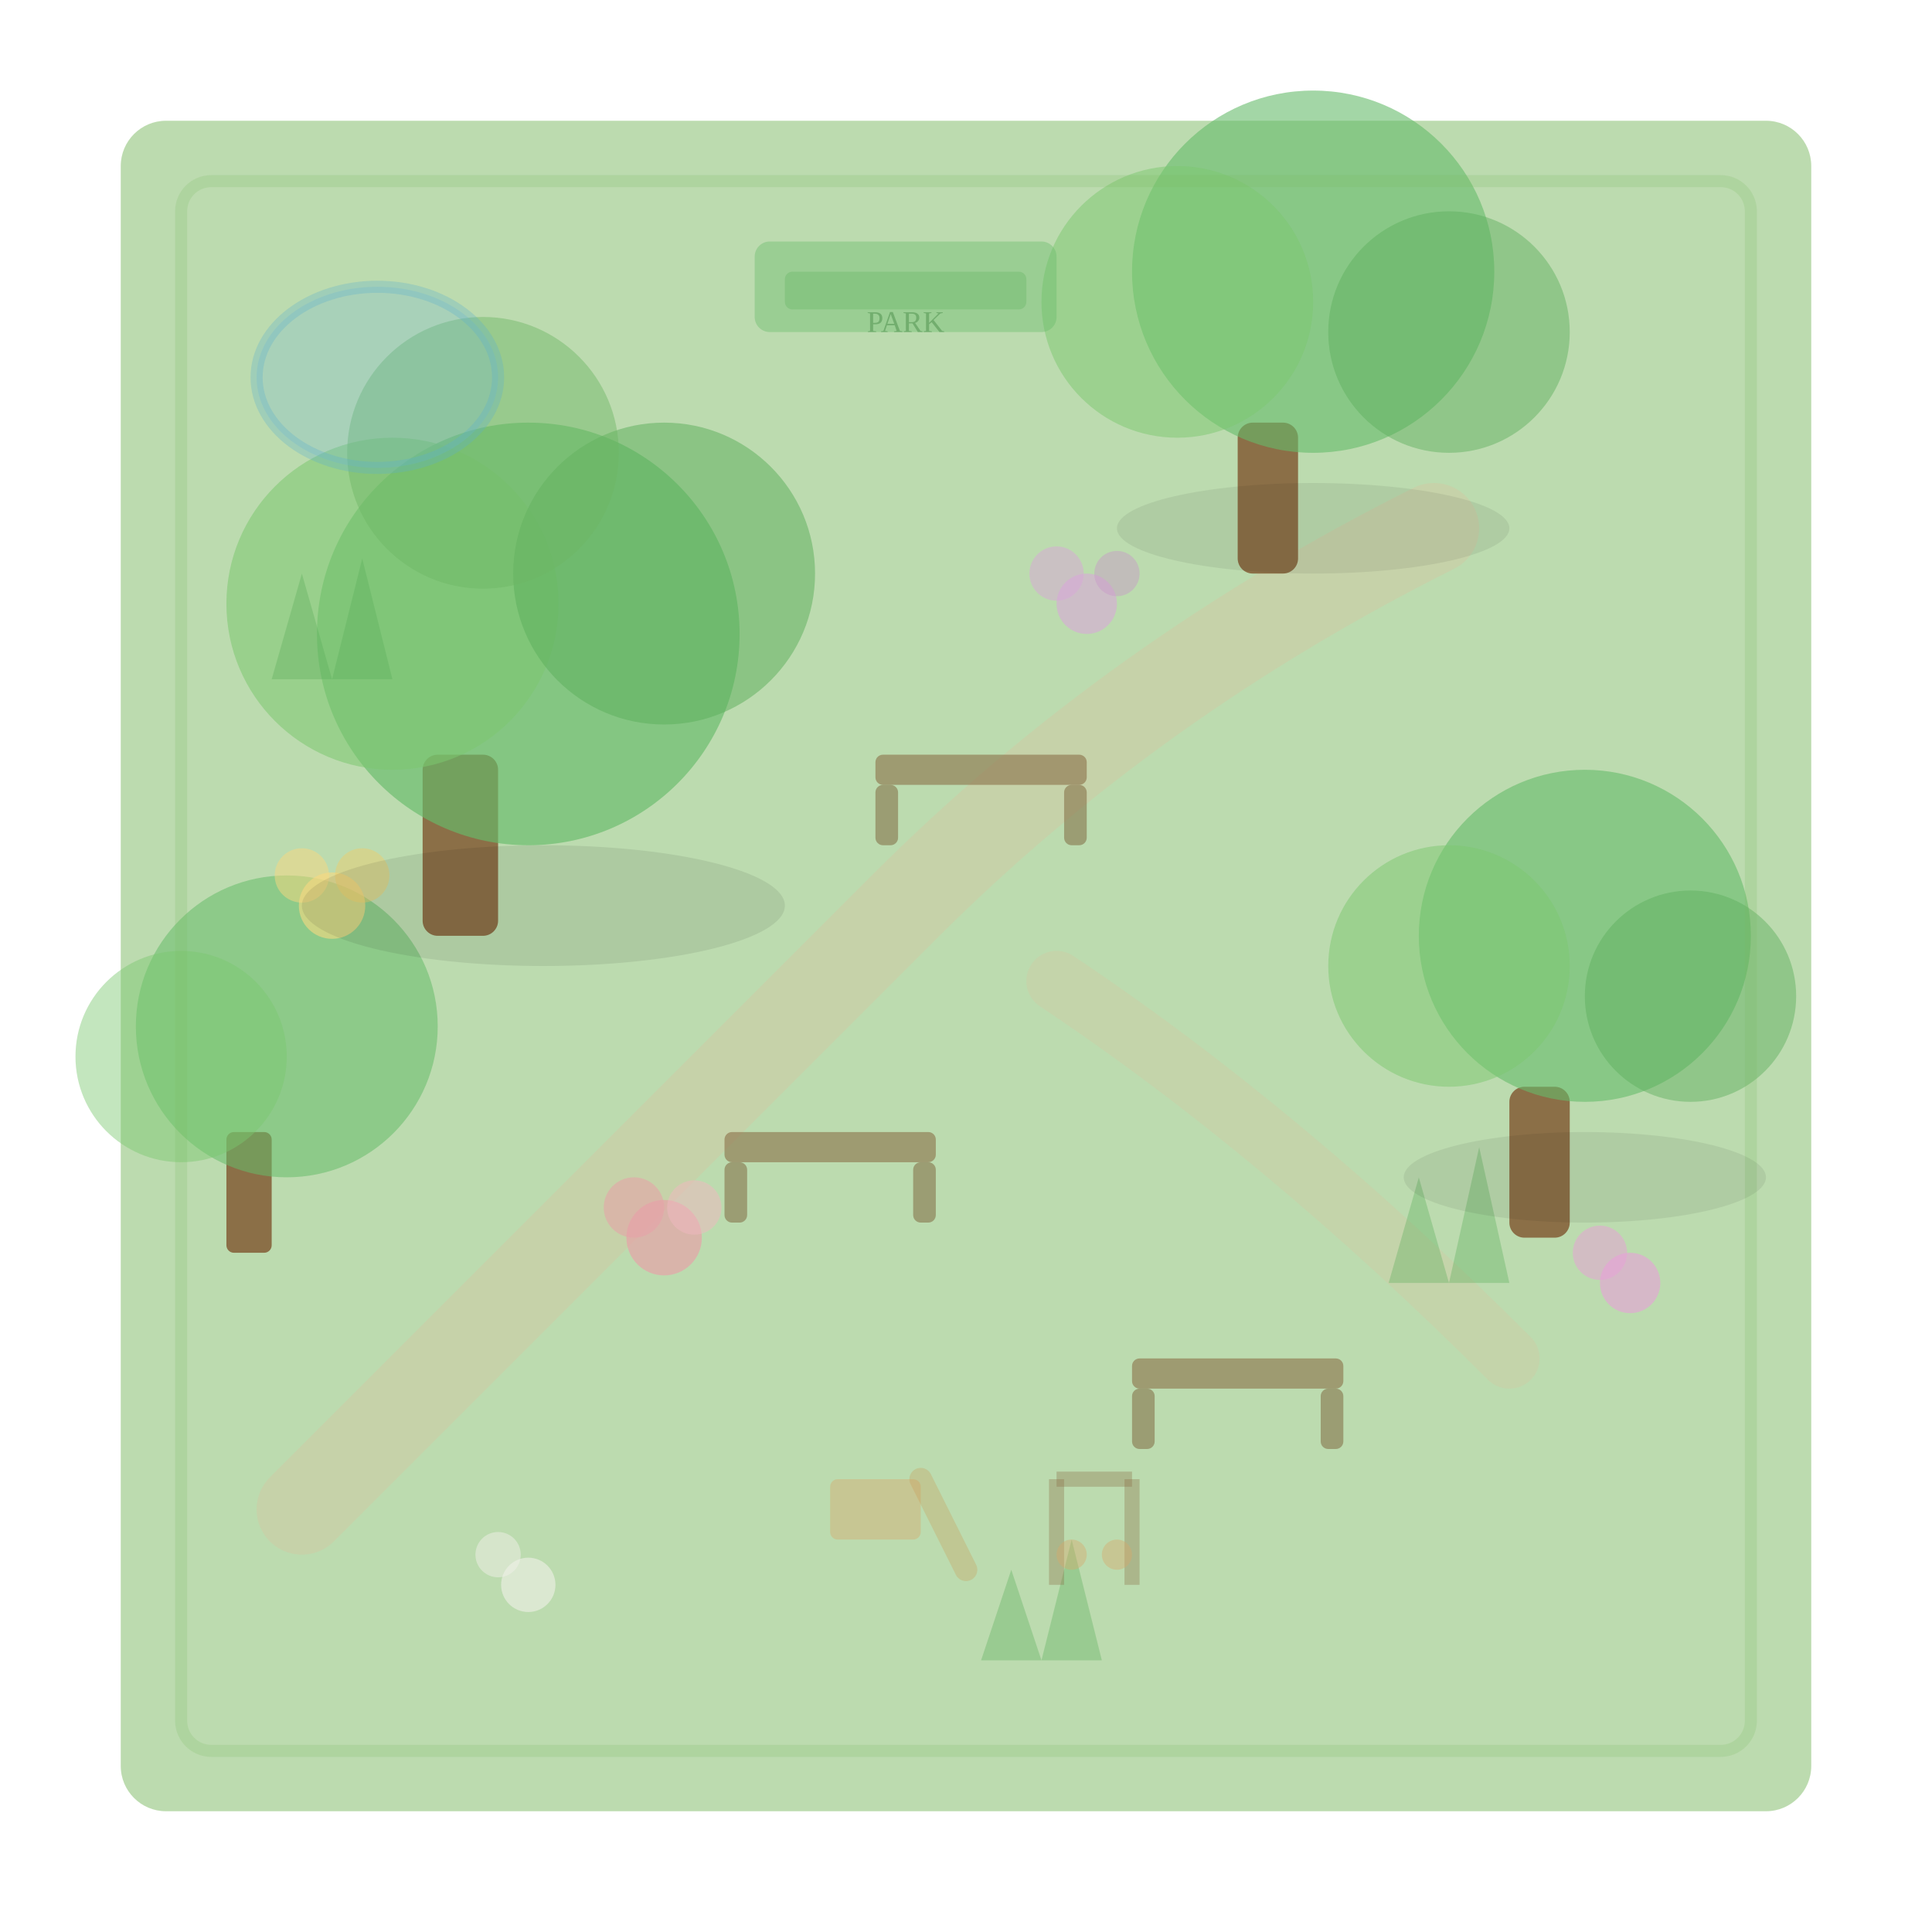
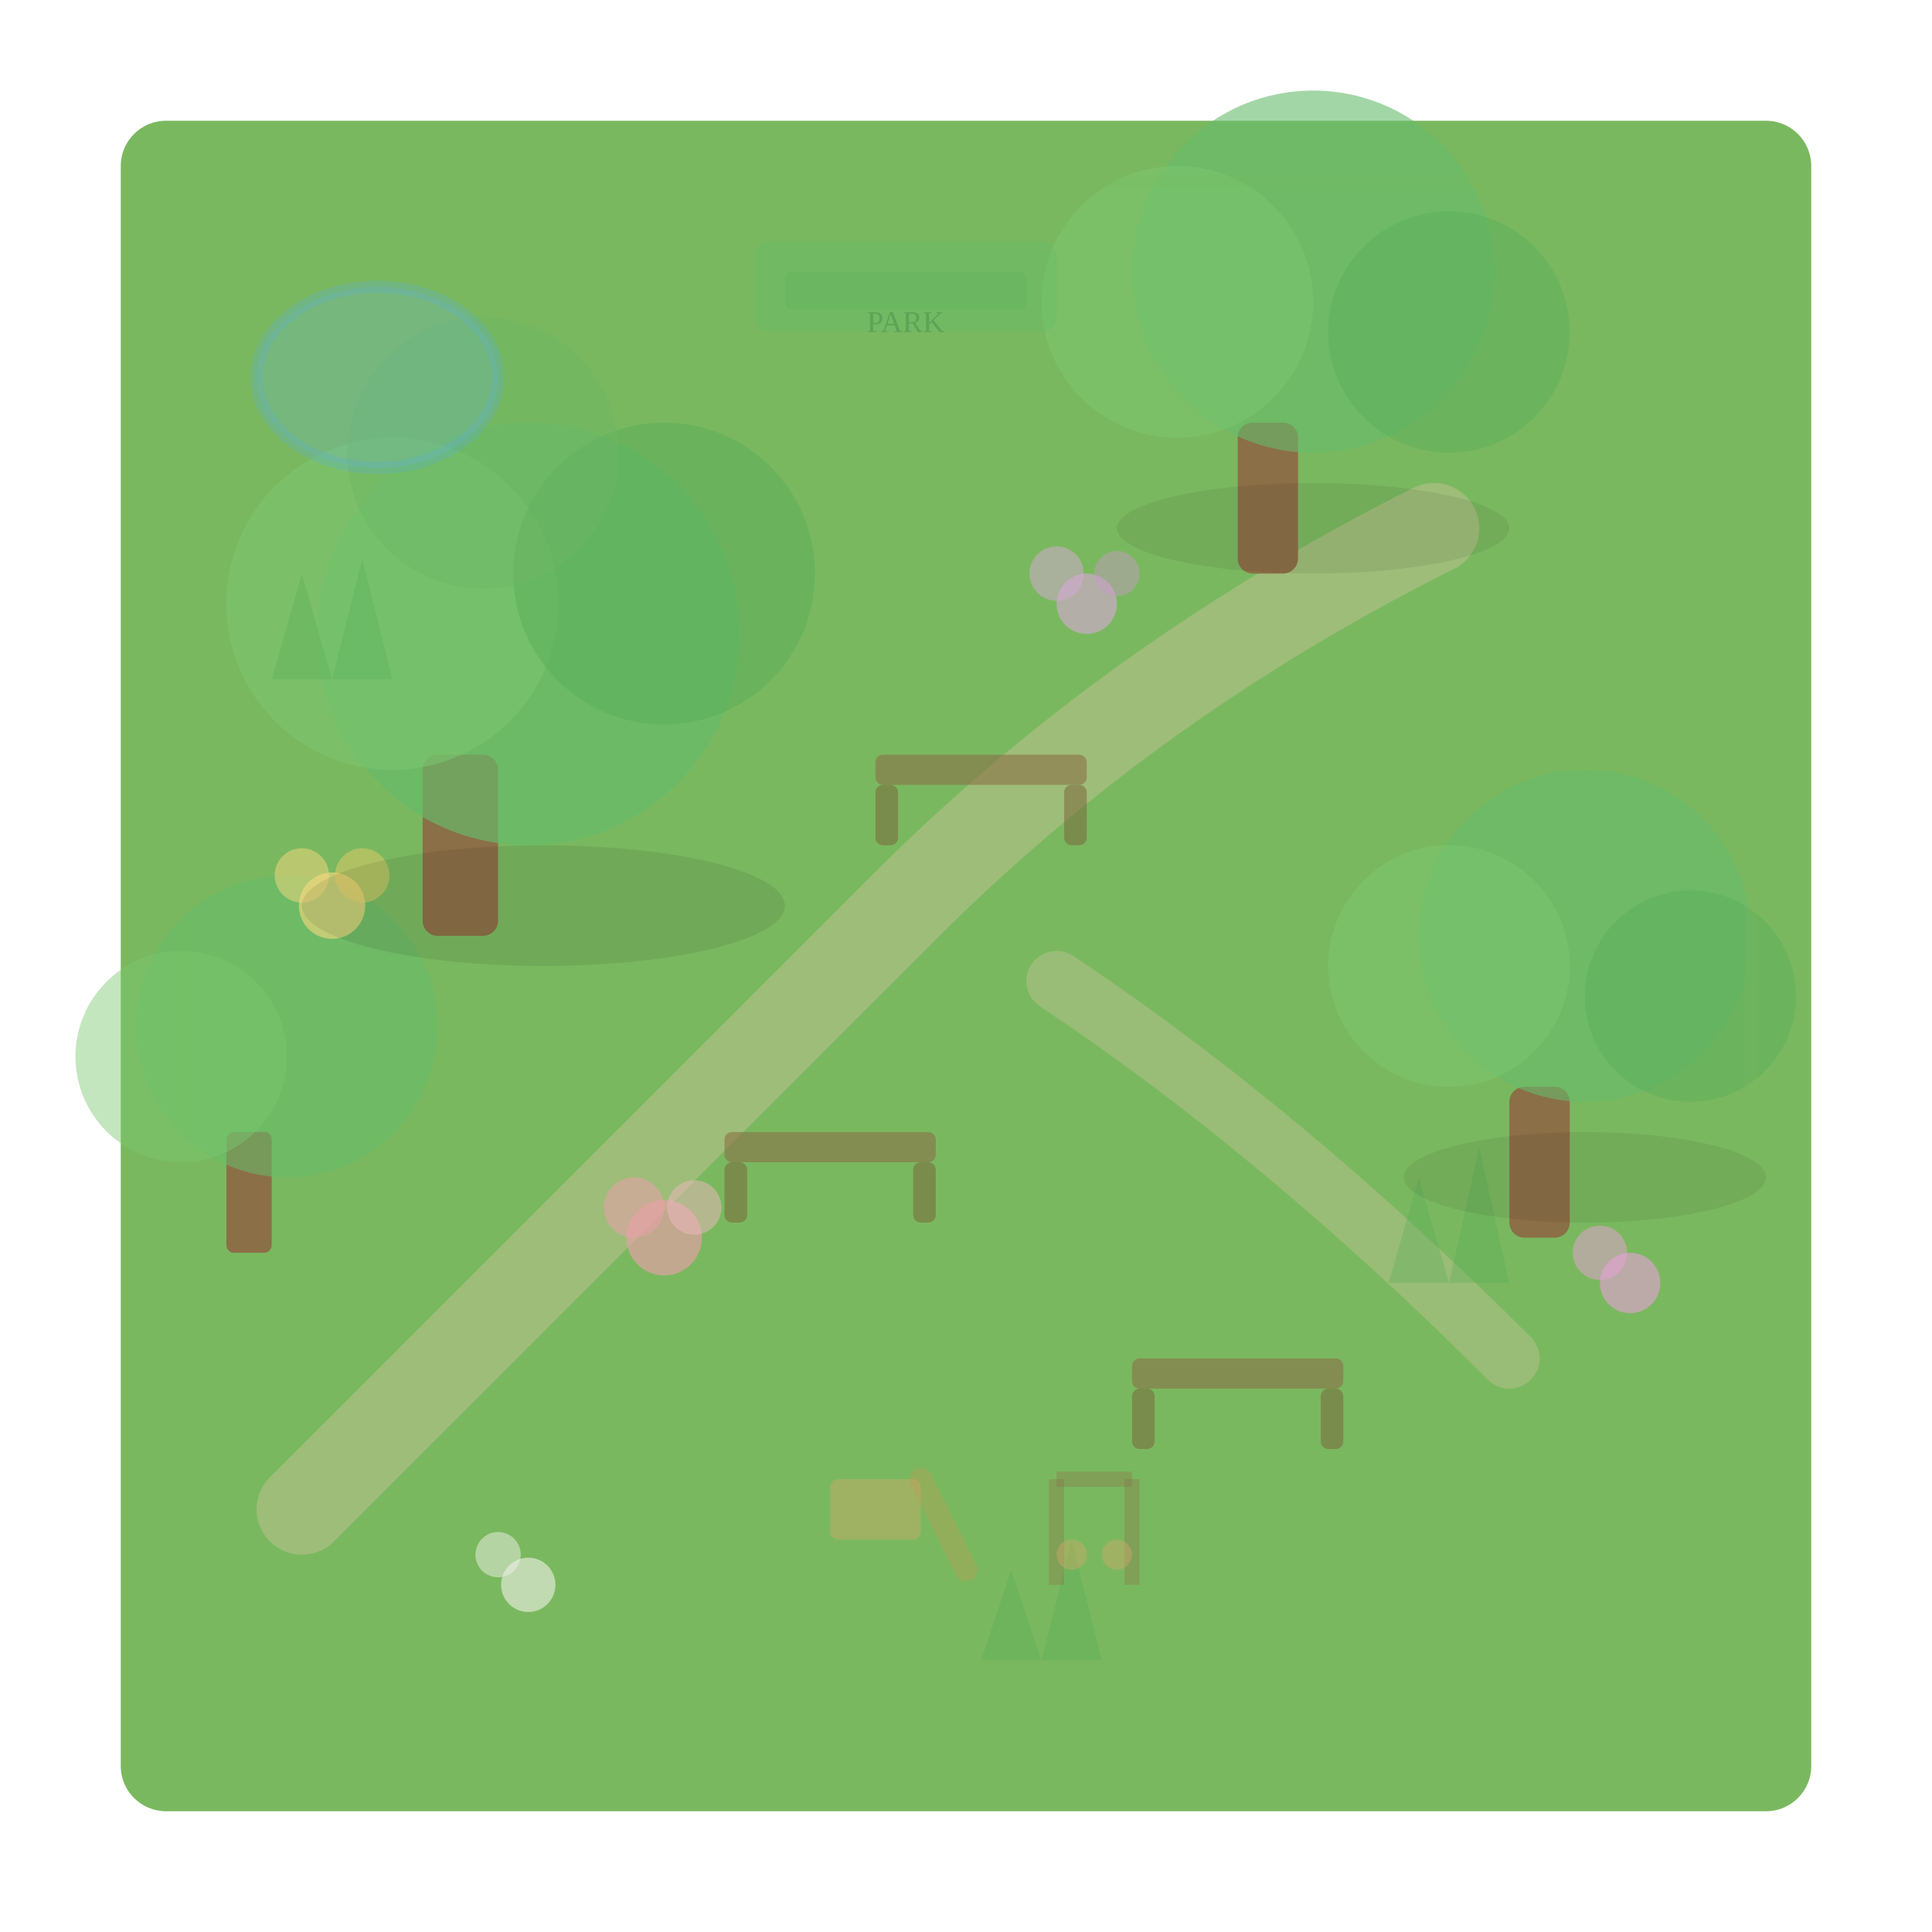
<svg xmlns="http://www.w3.org/2000/svg" viewBox="0 0 128 128">
-   <rect x="8" y="8" width="112" height="112" rx="3" fill="#7ab85f" opacity="0.5" />
+   <rect x="8" y="8" width="112" height="112" rx="3" fill="#7ab85f" />
  <path d="M 20 100 Q 40 80 60 60 Q 75 45 95 35" fill="none" stroke="#d4c5a0" stroke-width="6" opacity="0.4" stroke-linecap="round" />
  <path d="M 100 90 Q 85 75 70 65" fill="none" stroke="#d4c5a0" stroke-width="4" opacity="0.35" stroke-linecap="round" />
  <rect x="28" y="50" width="5" height="12" rx="1" fill="#8b6f47" />
  <circle cx="35" cy="42" r="14" fill="#66bb6a" opacity="0.65" />
  <circle cx="26" cy="40" r="11" fill="#7bc76f" opacity="0.55" />
  <circle cx="44" cy="38" r="10" fill="#5aad5a" opacity="0.5" />
  <circle cx="32" cy="30" r="9" fill="#6db563" opacity="0.45" />
  <rect x="82" y="28" width="4" height="10" rx="1" fill="#8b6f47" />
  <circle cx="87" cy="18" r="12" fill="#66bb6a" opacity="0.6" />
  <circle cx="78" cy="20" r="9" fill="#7bc76f" opacity="0.5" />
  <circle cx="96" cy="22" r="8" fill="#5aad5a" opacity="0.45" />
  <rect x="15" y="75" width="3" height="8" rx="0.5" fill="#8b6f47" />
  <circle cx="19" cy="68" r="10" fill="#66bb6a" opacity="0.55" />
  <circle cx="12" cy="70" r="7" fill="#7bc76f" opacity="0.45" />
  <rect x="100" y="72" width="4" height="10" rx="1" fill="#8b6f47" />
  <circle cx="105" cy="62" r="11" fill="#66bb6a" opacity="0.6" />
  <circle cx="96" cy="64" r="8" fill="#7bc76f" opacity="0.5" />
  <circle cx="112" cy="66" r="7" fill="#5aad5a" opacity="0.45" />
  <rect x="48" y="75" width="14" height="2" rx="0.5" fill="#8b6f47" opacity="0.6" />
  <rect x="48" y="77" width="1.5" height="4" rx="0.5" fill="#7a5f37" opacity="0.5" />
  <rect x="60.5" y="77" width="1.5" height="4" rx="0.5" fill="#7a5f37" opacity="0.5" />
  <rect x="58" y="50" width="14" height="2" rx="0.5" fill="#8b6f47" opacity="0.6" />
  <rect x="58" y="52" width="1.5" height="4" rx="0.5" fill="#7a5f37" opacity="0.5" />
  <rect x="70.5" y="52" width="1.5" height="4" rx="0.5" fill="#7a5f37" opacity="0.5" />
  <rect x="75" y="90" width="14" height="2" rx="0.5" fill="#8b6f47" opacity="0.6" />
  <rect x="75" y="92" width="1.5" height="4" rx="0.5" fill="#7a5f37" opacity="0.5" />
  <rect x="87.5" y="92" width="1.5" height="4" rx="0.5" fill="#7a5f37" opacity="0.5" />
  <circle cx="44" cy="82" r="2.5" fill="#e8a0a8" opacity="0.65" />
  <circle cx="42" cy="80" r="2" fill="#e8a0a8" opacity="0.55" />
  <circle cx="46" cy="80" r="1.8" fill="#f0b8c0" opacity="0.5" />
  <circle cx="22" cy="60" r="2.2" fill="#f8d880" opacity="0.6" />
  <circle cx="20" cy="58" r="1.8" fill="#f8d880" opacity="0.5" />
  <circle cx="24" cy="58" r="1.8" fill="#f0cc68" opacity="0.45" />
  <circle cx="72" cy="40" r="2" fill="#d8a8d8" opacity="0.6" />
  <circle cx="70" cy="38" r="1.8" fill="#d8a8d8" opacity="0.5" />
  <circle cx="74" cy="38" r="1.5" fill="#c898c8" opacity="0.45" />
  <circle cx="35" cy="105" r="1.8" fill="#f0f0e8" opacity="0.6" />
  <circle cx="33" cy="103" r="1.5" fill="#f0f0e8" opacity="0.5" />
  <circle cx="108" cy="85" r="2" fill="#e8a0d8" opacity="0.6" />
  <circle cx="106" cy="83" r="1.8" fill="#e8a0d8" opacity="0.5" />
  <g fill="#5aad5a" opacity="0.35">
    <path d="M 18 45 L 20 38 L 22 45Z" />
    <path d="M 22 45 L 24 37 L 26 45Z" />
    <path d="M 92 85 L 94 78 L 96 85Z" />
    <path d="M 96 85 L 98 76 L 100 85Z" />
    <path d="M 65 110 L 67 104 L 69 110Z" />
    <path d="M 69 110 L 71 102 L 73 110Z" />
  </g>
  <rect x="50" y="16" width="20" height="6" rx="1" fill="#66bb6a" opacity="0.4" />
  <rect x="52" y="18" width="16" height="2.5" rx="0.5" fill="#5aad5a" opacity="0.3" />
  <text x="60" y="22" font-size="2" fill="#4a8d4a" text-anchor="middle" opacity="0.5">PARK</text>
  <rect x="55" y="98" width="6" height="4" rx="0.5" fill="#d8a868" opacity="0.4" />
  <path d="M 61 98 L 64 104" fill="none" stroke="#c89850" stroke-width="1.5" opacity="0.3" stroke-linecap="round" />
  <line x1="70" y1="105" x2="70" y2="98" stroke="#8b6f47" stroke-width="1" opacity="0.35" />
  <line x1="75" y1="105" x2="75" y2="98" stroke="#8b6f47" stroke-width="1" opacity="0.35" />
  <line x1="70" y1="98" x2="75" y2="98" stroke="#8b6f47" stroke-width="1" opacity="0.35" />
  <circle cx="71" cy="103" r="1" fill="#d8a868" opacity="0.4" />
  <circle cx="74" cy="103" r="1" fill="#d8a868" opacity="0.4" />
  <g stroke="#7ab85f" stroke-width="0.8" opacity="0.2" fill="none">
    <rect x="12" y="12" width="104" height="104" rx="2" />
  </g>
  <ellipse cx="25" cy="25" rx="8" ry="6" fill="#6db5d8" opacity="0.25" />
  <ellipse cx="25" cy="25" rx="8" ry="6" fill="none" stroke="#5aadcc" stroke-width="0.8" opacity="0.3" />
  <ellipse cx="36" cy="60" rx="16" ry="4" fill="#000000" opacity="0.08" />
  <ellipse cx="87" cy="35" rx="13" ry="3" fill="#000000" opacity="0.07" />
  <ellipse cx="105" cy="78" rx="12" ry="3" fill="#000000" opacity="0.07" />
</svg>
